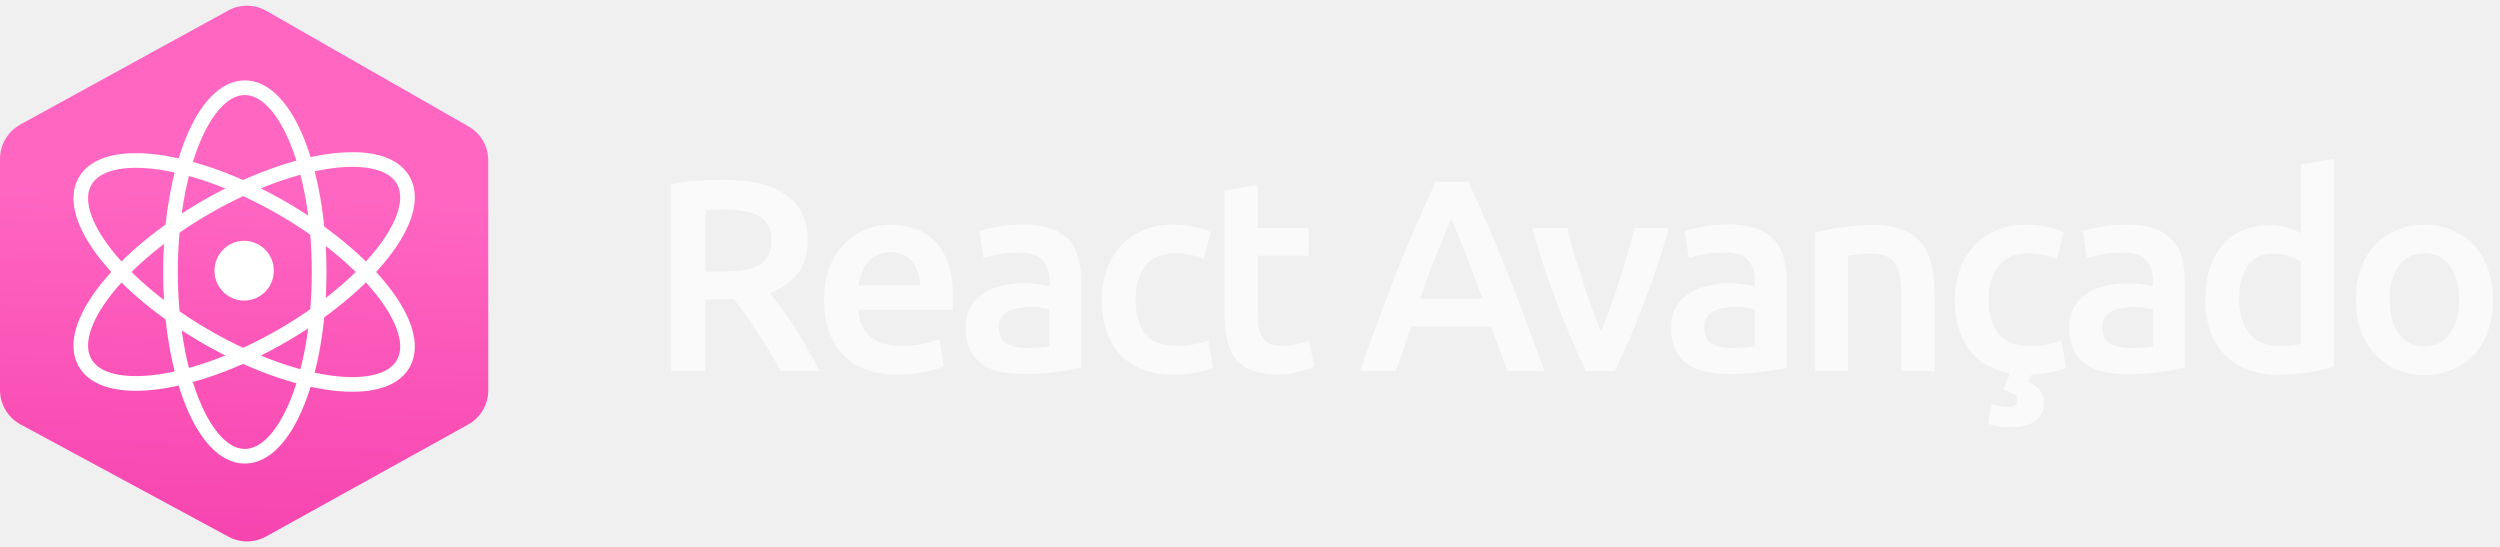
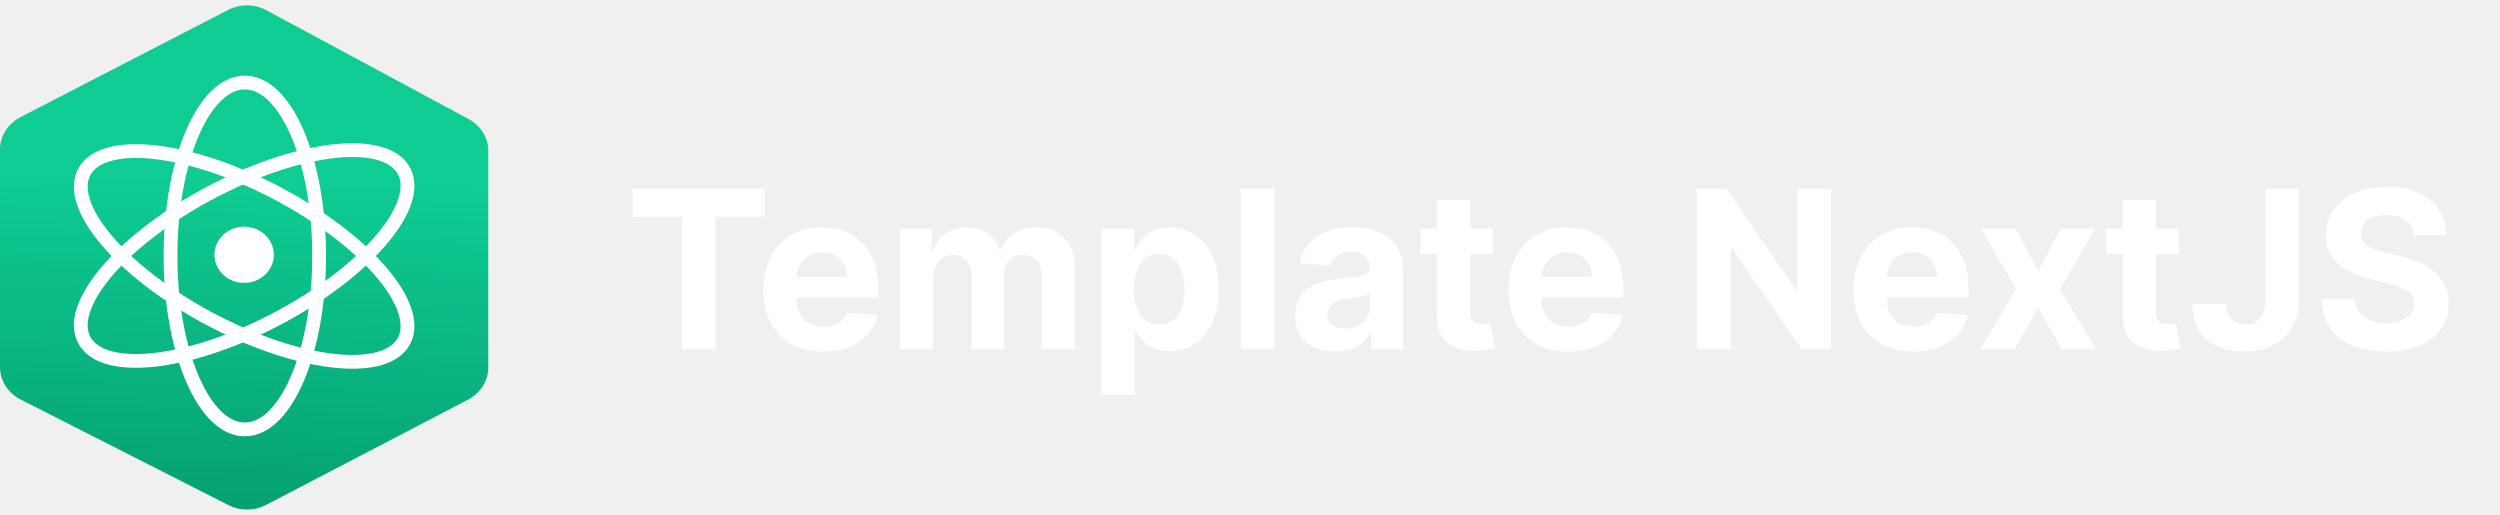
- <svg xmlns="http://www.w3.org/2000/svg" fill="none" viewBox="0 0 256 56">
-   <path d="M2.08 12.75L23.36 1.08a4 4 0 013.91.03L48 12.96A4 4 0 0150 16.43v23.54a4 4 0 01-2.06 3.5l-20.7 11.47a4 4 0 01-3.84.02L2.1 43.46A4 4 0 010 39.94V16.26a4 4 0 012.08-3.5z" fill="url(#paint0_linear)" />
-   <ellipse rx="7.65" ry="18.78" transform="matrix(-.49197 .87061 .8678 .49693 25 27.9)" stroke="#fff" stroke-width="1.5" />
-   <ellipse rx="7.65" ry="18.78" transform="matrix(-.49197 -.87061 .8678 -.49693 25 27.8)" stroke="#fff" stroke-width="1.5" />
-   <ellipse cx="25.07" cy="27.85" rx="7.61" ry="18.87" transform="rotate(180 25.07 27.85)" stroke="#fff" stroke-width="1.5" />
-   <ellipse cx="25.01" cy="27.73" rx="3.06" ry="3.04" transform="rotate(-90 25 27.73)" fill="#fff" />
-   <path d="M74.06 18.4c2.8 0 4.93.51 6.4 1.54 1.5 1.03 2.25 2.6 2.25 4.7 0 2.64-1.3 4.42-3.9 5.35a41.65 41.65 0 013.92 5.8c.44.74.82 1.48 1.16 2.21h-3.95a40.42 40.42 0 00-2.4-4c-.42-.66-.83-1.26-1.24-1.82-.41-.58-.8-1.1-1.15-1.54l-.67.02h-2.24V38H68.7V18.88c.86-.2 1.77-.31 2.74-.37a34.3 34.3 0 012.6-.11zm.25 3.05c-.75 0-1.44.03-2.07.09v6.27h1.54c.86 0 1.61-.05 2.27-.14.65-.1 1.19-.26 1.62-.5.45-.25.78-.58 1-.99.23-.4.34-.93.34-1.56 0-.6-.1-1.1-.33-1.52a2.47 2.47 0 00-.98-.98c-.41-.24-.9-.4-1.49-.5-.58-.11-1.21-.17-1.9-.17zm10.07 9.3c0-1.29.19-2.42.56-3.39.4-.97.9-1.77 1.54-2.4a6.6 6.6 0 014.7-1.96c2.02 0 3.59.62 4.7 1.87 1.15 1.25 1.72 3.12 1.72 5.6l-.03.64c0 .23-.01.43-.03.62h-9.66c.1 1.17.5 2.09 1.23 2.74.75.64 1.82.95 3.22.95a10.35 10.35 0 003.87-.7l.44 2.78a6.26 6.26 0 01-1.9.56 12.6 12.6 0 01-2.83.3c-1.29 0-2.4-.18-3.36-.56a6.48 6.48 0 01-2.35-1.6 6.7 6.7 0 01-1.37-2.4 9.97 9.97 0 01-.45-3.05zm9.83-1.51c0-.47-.07-.9-.2-1.32-.13-.43-.33-.8-.59-1.1a2.37 2.37 0 00-.92-.72 2.73 2.73 0 00-1.29-.28 3.11 3.11 0 00-3 2.16c-.14.4-.25.83-.3 1.26h6.3zm10.87 6.38c1.05 0 1.84-.06 2.38-.17V31.7a6.63 6.63 0 00-1.99-.25c-.37 0-.75.03-1.15.08a3.7 3.7 0 00-1.03.31c-.3.15-.54.36-.73.64-.19.27-.28.6-.28 1.01 0 .8.25 1.36.76 1.68a4 4 0 002.04.45zm-.28-12.63a8.3 8.3 0 012.83.42 4.21 4.21 0 012.8 3.02c.2.72.3 1.5.3 2.36v8.87c-.52.12-1.31.25-2.37.4-1.05.16-2.23.25-3.56.25-.88 0-1.68-.09-2.4-.25a5.2 5.2 0 01-1.88-.82 4 4 0 01-1.2-1.45 5.2 5.2 0 01-.43-2.21c0-.84.16-1.55.48-2.13.33-.58.78-1.05 1.34-1.4a5.4 5.4 0 011.93-.79 10.55 10.55 0 014.82.06v-.56c0-.4-.05-.77-.14-1.12-.1-.35-.26-.66-.5-.92-.23-.28-.54-.5-.93-.65a3.89 3.89 0 00-1.43-.22 12.8 12.8 0 00-3.75.56l-.42-2.75a14.7 14.7 0 014.5-.67zm8.01 7.7c0-1.08.17-2.09.5-3.02a7.3 7.3 0 011.44-2.47c.63-.69 1.4-1.23 2.3-1.62.89-.4 1.9-.59 3.02-.59 1.38 0 2.68.25 3.92.76l-.73 2.77a7.6 7.6 0 00-2.92-.59c-1.32 0-2.33.42-3.02 1.26-.69.82-1.03 1.99-1.03 3.5 0 1.46.32 2.62.97 3.47.66.84 1.76 1.26 3.3 1.26a8.7 8.7 0 003.17-.58l.48 2.8c-.38.18-.94.35-1.7.5-.76.15-1.53.22-2.33.22a8.79 8.79 0 01-3.28-.56 6.58 6.58 0 01-2.3-1.6c-.6-.68-1.04-1.5-1.34-2.43-.3-.95-.45-1.98-.45-3.08zm12.6-11.2l3.38-.56v4.43H134v2.82h-5.2v5.97c0 1.17.18 2.01.55 2.52.38.5 1.01.75 1.9.75.62 0 1.16-.06 1.63-.2.49-.12.87-.24 1.15-.36l.56 2.7c-.4.16-.9.33-1.54.5-.64.18-1.38.28-2.24.28a7.2 7.2 0 01-2.63-.42 3.92 3.92 0 01-1.66-1.2 4.94 4.94 0 01-.86-1.94 12.2 12.2 0 01-.26-2.6V19.49zM154.33 38c-.26-.77-.53-1.52-.81-2.27-.28-.74-.56-1.51-.82-2.3h-8.17a83.8 83.8 0 01-.81 2.33l-.79 2.24h-3.67a333.28 333.28 0 013.98-10.72 195.8 195.8 0 013.78-8.68h3.33a144.25 144.25 0 013.75 8.68c.64 1.56 1.28 3.23 1.94 4.98.67 1.75 1.37 3.67 2.1 5.74h-3.81zm-5.71-15.65a120.1 120.1 0 00-3.2 8.23h6.39a187.52 187.52 0 00-3.2-8.23zM162.43 38a88.45 88.45 0 01-5.54-14.64h3.6l.7 2.66.88 2.82c.31.94.63 1.85.95 2.75l.92 2.38a87.54 87.54 0 002.72-7.95c.28-.96.52-1.84.73-2.66h3.5A91.1 91.1 0 01165.35 38h-2.92zm14.88-2.38c1.04 0 1.84-.06 2.38-.17V31.7a6.63 6.63 0 00-1.99-.25c-.37 0-.75.03-1.15.08a3.7 3.7 0 00-1.03.31c-.3.15-.55.36-.73.64-.19.27-.28.6-.28 1.01 0 .8.25 1.36.75 1.68a4 4 0 002.05.45zm-.28-12.63a8.3 8.3 0 012.83.42 4.21 4.21 0 012.8 3.02c.2.72.3 1.5.3 2.36v8.87c-.52.12-1.31.25-2.38.4-1.04.16-2.23.25-3.55.25-.88 0-1.68-.09-2.4-.25a5.2 5.2 0 01-1.88-.82 4 4 0 01-1.2-1.45 5.2 5.2 0 01-.43-2.21c0-.84.16-1.55.48-2.13.33-.58.78-1.05 1.34-1.4a5.4 5.4 0 011.93-.79 10.55 10.55 0 014.82.06v-.56c0-.4-.05-.77-.14-1.12-.1-.35-.26-.66-.5-.92-.23-.28-.54-.5-.93-.65a3.89 3.89 0 00-1.43-.22 12.8 12.8 0 00-3.75.56l-.42-2.75a14.7 14.7 0 014.5-.67zm8.82.84a22.64 22.64 0 016.02-.78c1.2 0 2.2.17 3 .5.8.32 1.44.78 1.9 1.37.49.58.82 1.3 1.01 2.13.2.82.31 1.73.31 2.72V38h-3.39v-7.7a10 10 0 00-.17-1.99c-.09-.56-.26-1-.5-1.34-.22-.36-.54-.6-.95-.76a3.7 3.7 0 00-1.46-.25c-.43 0-.88.03-1.34.08l-1.04.14V38h-3.39V23.83zM207.7 39.1c.6.28 1.01.6 1.24.95.24.36.36.8.36 1.32 0 .65-.28 1.21-.84 1.68-.56.47-1.4.7-2.52.7-.9 0-1.7-.12-2.38-.36l.4-2.02.72.2c.3.07.6.1.92.1.32 0 .56-.05.73-.16a.55.55 0 00.28-.5c0-.3-.13-.53-.4-.68a7.14 7.14 0 00-.77-.33l-.28-.09a9.54 9.54 0 01.7-1.68 7.19 7.19 0 01-2.53-.9 5.87 5.87 0 01-1.76-1.62 7.66 7.66 0 01-1.06-2.26c-.23-.84-.34-1.76-.34-2.75 0-1.08.17-2.09.5-3.02a7.3 7.3 0 011.43-2.47c.64-.69 1.4-1.23 2.3-1.62.9-.4 1.9-.59 3.02-.59 1.38 0 2.7.25 3.92.76l-.73 2.77a7.6 7.6 0 00-2.9-.59c-1.33 0-2.34.42-3.03 1.26-.7.82-1.04 1.99-1.04 3.5 0 1.46.33 2.62.98 3.47.66.84 1.76 1.26 3.3 1.26a8.7 8.7 0 003.17-.58l.48 2.8c-.34.16-.83.31-1.49.44-.65.13-1.33.22-2.04.26a7.65 7.65 0 00-.34.75zm10.38-3.47c1.05 0 1.84-.06 2.38-.17V31.7a6.63 6.63 0 00-1.99-.25c-.37 0-.75.03-1.14.08a3.7 3.7 0 00-1.04.31c-.3.15-.54.36-.73.64-.19.27-.28.6-.28 1.01 0 .8.25 1.36.76 1.68a4 4 0 002.04.45zm-.28-12.63a8.3 8.3 0 012.83.42 4.21 4.21 0 012.8 3.02c.2.72.3 1.5.3 2.36v8.87c-.51.12-1.3.25-2.37.4-1.05.16-2.23.25-3.56.25-.88 0-1.68-.09-2.4-.25a5.2 5.2 0 01-1.88-.82 4 4 0 01-1.2-1.45 5.2 5.2 0 01-.43-2.21c0-.84.16-1.55.48-2.13.34-.58.78-1.05 1.34-1.4a5.4 5.4 0 011.94-.79 10.55 10.55 0 014.81.06v-.56c0-.4-.04-.77-.14-1.12-.1-.35-.26-.66-.5-.92-.23-.28-.53-.5-.93-.65a3.89 3.89 0 00-1.42-.22 12.8 12.8 0 00-3.76.56l-.42-2.75a14.7 14.7 0 014.5-.67zm11.49 7.65c0 1.49.35 2.67 1.06 3.52.71.84 1.69 1.26 2.94 1.26.54 0 1-.01 1.37-.05.4-.06.71-.11.95-.17v-8.4c-.3-.2-.7-.4-1.2-.56-.49-.19-1-.28-1.57-.28-1.23 0-2.14.42-2.71 1.26a6.09 6.09 0 00-.84 3.42zm9.71 6.91a20.01 20.01 0 01-5.74.81c-1.16 0-2.2-.17-3.1-.53a6.7 6.7 0 01-2.36-1.51 7.15 7.15 0 01-1.48-2.4 9.54 9.54 0 01-.5-3.2c0-1.16.13-2.2.41-3.14.3-.95.73-1.76 1.3-2.43a5.54 5.54 0 012.04-1.54 6.5 6.5 0 012.77-.56c.7 0 1.33.08 1.88.25.54.17 1 .35 1.4.56v-7.03l3.38-.56v21.28zm16.29-6.89c0 1.16-.17 2.22-.5 3.17a6.38 6.38 0 01-3.67 4c-.86.38-1.81.56-2.86.56-1.04 0-2-.18-2.85-.56-.86-.37-1.6-.9-2.22-1.57a7.36 7.36 0 01-1.45-2.43c-.34-.95-.5-2-.5-3.17 0-1.15.16-2.2.5-3.13a6.42 6.42 0 013.7-3.98c.85-.37 1.8-.56 2.82-.56a7.01 7.01 0 015.07 2.1 7 7 0 011.43 2.44c.35.93.53 1.98.53 3.13zm-3.47 0c0-1.45-.32-2.6-.95-3.44a3.02 3.02 0 00-2.6-1.29c-1.13 0-2 .43-2.64 1.29a5.71 5.71 0 00-.92 3.44c0 1.48.3 2.65.92 3.5a3.1 3.1 0 002.63 1.3c1.12 0 1.99-.44 2.6-1.3.64-.85.96-2.02.96-3.5z" fill="#FAFAFA" />
+ <svg xmlns="http://www.w3.org/2000/svg" width="272" height="56" viewBox="0 0 272 56" fill="none">
+   <g clip-path="url(#clip0_1_3)">
+     <path d="M2.21 12.75L24.82 1.08C25.457 0.75 26.174 0.579 26.901 0.585C27.629 0.59 28.343 0.771 28.974 1.11L51 12.96C51.647 13.312 52.184 13.818 52.557 14.427C52.93 15.036 53.126 15.727 53.125 16.43V39.97C53.125 40.684 52.923 41.385 52.538 42.001C52.153 42.616 51.6 43.124 50.936 43.47L28.942 54.94C28.319 55.265 27.618 55.437 26.905 55.441C26.192 55.444 25.49 55.279 24.863 54.96L2.231 43.46C1.557 43.117 0.993 42.609 0.6 41.989C0.207 41.37 -1.089e-05 40.662 4.28902e-10 39.94L4.28902e-10 16.26C0.002 15.544 0.208 14.841 0.596 14.226C0.985 13.61 1.542 13.104 2.21 12.76V12.75Z" fill="url(#paint0_linear_1_3)" />
+     <path d="M43.878 37.232C41.67 40.911 32.127 39.714 22.564 34.56C13 29.406 7.038 22.246 9.247 18.568C11.455 14.889 20.998 16.086 30.561 21.24C40.125 26.394 46.087 33.554 43.878 37.232Z" stroke="white" stroke-width="1.5" />
+     <path d="M43.878 18.468C41.67 14.789 32.127 15.986 22.564 21.14C13 26.294 7.038 33.454 9.247 37.132C11.455 40.811 20.998 39.614 30.561 34.46C40.125 29.306 46.087 22.146 43.878 18.468Z" stroke="white" stroke-width="1.5" />
+     <path d="M26.637 8.98C22.171 8.98 18.551 17.428 18.551 27.85C18.551 38.272 22.171 46.72 26.637 46.72C31.102 46.72 34.722 38.272 34.722 27.85C34.722 17.428 31.102 8.98 26.637 8.98Z" stroke="white" stroke-width="1.5" />
+     <path d="M29.793 27.72C29.793 26.03 28.346 24.66 26.562 24.66C24.779 24.66 23.332 26.03 23.332 27.72C23.332 29.41 24.779 30.78 26.562 30.78C28.346 30.78 29.793 29.41 29.793 27.72Z" fill="white" />
+     <path d="M68.852 23.588V20.546H83.188V23.588H77.844V38H74.196V23.588H68.852ZM89.548 38.256C88.201 38.256 87.042 37.983 86.07 37.438C85.104 36.886 84.36 36.108 83.837 35.102C83.315 34.091 83.053 32.895 83.053 31.514C83.053 30.168 83.315 28.986 83.837 27.969C84.36 26.952 85.096 26.159 86.045 25.591C86.999 25.023 88.119 24.739 89.403 24.739C90.266 24.739 91.07 24.878 91.815 25.156C92.565 25.429 93.218 25.841 93.775 26.392C94.337 26.943 94.775 27.636 95.087 28.472C95.4 29.301 95.556 30.273 95.556 31.386V32.383H84.502V30.134H92.138C92.138 29.611 92.025 29.148 91.798 28.744C91.57 28.341 91.255 28.026 90.852 27.798C90.454 27.565 89.991 27.449 89.462 27.449C88.911 27.449 88.423 27.577 87.996 27.832C87.576 28.082 87.246 28.421 87.008 28.847C86.769 29.267 86.647 29.736 86.641 30.253V32.392C86.641 33.04 86.761 33.599 86.999 34.071C87.244 34.543 87.587 34.906 88.031 35.162C88.474 35.418 88.999 35.545 89.607 35.545C90.011 35.545 90.38 35.489 90.715 35.375C91.05 35.261 91.337 35.091 91.576 34.864C91.815 34.636 91.996 34.358 92.121 34.028L95.479 34.25C95.309 35.057 94.96 35.761 94.431 36.364C93.908 36.96 93.232 37.426 92.403 37.761C91.579 38.091 90.627 38.256 89.548 38.256ZM97.925 38V24.909H101.386V27.219H101.539C101.812 26.452 102.266 25.847 102.903 25.403C103.539 24.96 104.3 24.739 105.187 24.739C106.085 24.739 106.849 24.963 107.479 25.412C108.11 25.855 108.531 26.457 108.741 27.219H108.877C109.144 26.469 109.627 25.869 110.326 25.421C111.031 24.966 111.863 24.739 112.823 24.739C114.045 24.739 115.036 25.128 115.798 25.906C116.565 26.679 116.948 27.776 116.948 29.196V38H113.326V29.912C113.326 29.185 113.133 28.639 112.746 28.276C112.36 27.912 111.877 27.73 111.298 27.73C110.638 27.73 110.124 27.94 109.755 28.361C109.386 28.776 109.201 29.324 109.201 30.006V38H105.681V29.835C105.681 29.193 105.496 28.682 105.127 28.301C104.763 27.921 104.283 27.73 103.687 27.73C103.283 27.73 102.92 27.832 102.596 28.037C102.278 28.236 102.025 28.517 101.837 28.881C101.65 29.239 101.556 29.659 101.556 30.142V38H97.925ZM119.816 42.909V24.909H123.396V27.108H123.558C123.717 26.756 123.947 26.398 124.248 26.034C124.555 25.665 124.952 25.358 125.441 25.114C125.935 24.864 126.549 24.739 127.282 24.739C128.237 24.739 129.117 24.989 129.924 25.489C130.731 25.983 131.376 26.73 131.859 27.73C132.342 28.724 132.583 29.972 132.583 31.472C132.583 32.932 132.347 34.165 131.876 35.17C131.41 36.17 130.773 36.929 129.967 37.446C129.165 37.957 128.268 38.213 127.273 38.213C126.569 38.213 125.969 38.097 125.475 37.864C124.987 37.631 124.586 37.338 124.273 36.986C123.961 36.628 123.722 36.267 123.558 35.903H123.447V42.909H119.816ZM123.37 31.454C123.37 32.233 123.478 32.912 123.694 33.492C123.91 34.071 124.222 34.523 124.631 34.847C125.04 35.165 125.538 35.324 126.123 35.324C126.714 35.324 127.214 35.162 127.623 34.838C128.032 34.508 128.342 34.054 128.552 33.474C128.768 32.889 128.876 32.216 128.876 31.454C128.876 30.699 128.771 30.034 128.56 29.46C128.35 28.886 128.04 28.438 127.631 28.114C127.222 27.79 126.719 27.628 126.123 27.628C125.532 27.628 125.032 27.784 124.623 28.097C124.219 28.409 123.91 28.852 123.694 29.426C123.478 30 123.37 30.676 123.37 31.454ZM138.634 20.546V38H135.004V20.546H138.634ZM145.276 38.247C144.44 38.247 143.696 38.102 143.043 37.812C142.389 37.517 141.872 37.082 141.491 36.508C141.116 35.929 140.929 35.207 140.929 34.344C140.929 33.617 141.063 33.006 141.33 32.511C141.597 32.017 141.96 31.619 142.42 31.318C142.881 31.017 143.403 30.79 143.989 30.636C144.58 30.483 145.199 30.375 145.847 30.312C146.608 30.233 147.222 30.159 147.688 30.091C148.153 30.017 148.491 29.909 148.702 29.767C148.912 29.625 149.017 29.415 149.017 29.136V29.085C149.017 28.546 148.847 28.128 148.506 27.832C148.17 27.537 147.693 27.389 147.074 27.389C146.42 27.389 145.901 27.534 145.514 27.824C145.128 28.108 144.872 28.466 144.747 28.898L141.389 28.625C141.56 27.829 141.895 27.142 142.395 26.562C142.895 25.977 143.54 25.528 144.33 25.216C145.125 24.898 146.045 24.739 147.091 24.739C147.818 24.739 148.514 24.824 149.179 24.994C149.849 25.165 150.443 25.429 150.96 25.787C151.483 26.145 151.895 26.605 152.196 27.168C152.497 27.724 152.648 28.392 152.648 29.171V38H149.205V36.185H149.102C148.892 36.594 148.611 36.955 148.259 37.267C147.906 37.574 147.483 37.815 146.989 37.992C146.494 38.162 145.923 38.247 145.276 38.247ZM146.315 35.742C146.849 35.742 147.321 35.636 147.73 35.426C148.139 35.21 148.46 34.92 148.693 34.557C148.926 34.193 149.043 33.781 149.043 33.321V31.932C148.929 32.006 148.773 32.074 148.574 32.136C148.381 32.193 148.162 32.247 147.918 32.298C147.673 32.344 147.429 32.386 147.185 32.426C146.94 32.46 146.719 32.492 146.52 32.52C146.094 32.582 145.722 32.682 145.403 32.818C145.085 32.955 144.838 33.139 144.662 33.372C144.486 33.599 144.398 33.883 144.398 34.224C144.398 34.719 144.577 35.097 144.935 35.358C145.298 35.614 145.759 35.742 146.315 35.742ZM162.428 24.909V27.636H154.544V24.909H162.428ZM156.334 21.773H159.964V33.977C159.964 34.312 160.016 34.574 160.118 34.761C160.22 34.943 160.362 35.071 160.544 35.145C160.732 35.219 160.947 35.256 161.192 35.256C161.362 35.256 161.533 35.242 161.703 35.213C161.874 35.179 162.004 35.153 162.095 35.136L162.666 37.838C162.484 37.895 162.229 37.96 161.899 38.034C161.57 38.114 161.169 38.162 160.697 38.179C159.822 38.213 159.055 38.097 158.396 37.83C157.743 37.562 157.234 37.148 156.871 36.585C156.507 36.023 156.328 35.312 156.334 34.455V21.773ZM170.618 38.256C169.271 38.256 168.112 37.983 167.141 37.438C166.175 36.886 165.43 36.108 164.908 35.102C164.385 34.091 164.124 32.895 164.124 31.514C164.124 30.168 164.385 28.986 164.908 27.969C165.43 26.952 166.166 26.159 167.115 25.591C168.07 25.023 169.189 24.739 170.473 24.739C171.337 24.739 172.141 24.878 172.885 25.156C173.635 25.429 174.288 25.841 174.845 26.392C175.408 26.943 175.845 27.636 176.158 28.472C176.47 29.301 176.626 30.273 176.626 31.386V32.383H165.572V30.134H173.209C173.209 29.611 173.095 29.148 172.868 28.744C172.641 28.341 172.325 28.026 171.922 27.798C171.524 27.565 171.061 27.449 170.533 27.449C169.982 27.449 169.493 27.577 169.067 27.832C168.646 28.082 168.317 28.421 168.078 28.847C167.839 29.267 167.717 29.736 167.712 30.253V32.392C167.712 33.04 167.831 33.599 168.07 34.071C168.314 34.543 168.658 34.906 169.101 35.162C169.544 35.418 170.07 35.545 170.678 35.545C171.081 35.545 171.45 35.489 171.786 35.375C172.121 35.261 172.408 35.091 172.646 34.864C172.885 34.636 173.067 34.358 173.192 34.028L176.55 34.25C176.379 35.057 176.03 35.761 175.501 36.364C174.979 36.96 174.303 37.426 173.473 37.761C172.649 38.091 171.697 38.256 170.618 38.256ZM199.218 20.546V38H196.031L188.437 27.014H188.309V38H184.619V20.546H187.857L195.391 31.523H195.545V20.546H199.218ZM208.165 38.256C206.818 38.256 205.659 37.983 204.688 37.438C203.722 36.886 202.977 36.108 202.455 35.102C201.932 34.091 201.67 32.895 201.67 31.514C201.67 30.168 201.932 28.986 202.455 27.969C202.977 26.952 203.713 26.159 204.662 25.591C205.616 25.023 206.736 24.739 208.02 24.739C208.884 24.739 209.688 24.878 210.432 25.156C211.182 25.429 211.835 25.841 212.392 26.392C212.955 26.943 213.392 27.636 213.705 28.472C214.017 29.301 214.173 30.273 214.173 31.386V32.383H203.119V30.134H210.756C210.756 29.611 210.642 29.148 210.415 28.744C210.188 28.341 209.872 28.026 209.469 27.798C209.071 27.565 208.608 27.449 208.08 27.449C207.528 27.449 207.04 27.577 206.614 27.832C206.193 28.082 205.864 28.421 205.625 28.847C205.386 29.267 205.264 29.736 205.259 30.253V32.392C205.259 33.04 205.378 33.599 205.616 34.071C205.861 34.543 206.205 34.906 206.648 35.162C207.091 35.418 207.616 35.545 208.224 35.545C208.628 35.545 208.997 35.489 209.332 35.375C209.668 35.261 209.955 35.091 210.193 34.864C210.432 34.636 210.614 34.358 210.739 34.028L214.097 34.25C213.926 35.057 213.577 35.761 213.048 36.364C212.526 36.96 211.849 37.426 211.02 37.761C210.196 38.091 209.244 38.256 208.165 38.256ZM219.342 24.909L221.746 29.486L224.209 24.909H227.933L224.141 31.454L228.036 38H224.328L221.746 33.474L219.206 38H215.456L219.342 31.454L215.592 24.909H219.342ZM237.053 24.909V27.636H229.169V24.909H237.053ZM230.959 21.773H234.589V33.977C234.589 34.312 234.641 34.574 234.743 34.761C234.845 34.943 234.987 35.071 235.169 35.145C235.357 35.219 235.572 35.256 235.817 35.256C235.987 35.256 236.158 35.242 236.328 35.213C236.499 35.179 236.629 35.153 236.72 35.136L237.291 37.838C237.109 37.895 236.854 37.96 236.524 38.034C236.195 38.114 235.794 38.162 235.322 38.179C234.447 38.213 233.68 38.097 233.021 37.83C232.368 37.562 231.859 37.148 231.496 36.585C231.132 36.023 230.953 35.312 230.959 34.455V21.773ZM246.474 20.546H250.122V32.716C250.122 33.841 249.869 34.818 249.364 35.648C248.864 36.477 248.168 37.117 247.276 37.565C246.384 38.014 245.347 38.239 244.165 38.239C243.114 38.239 242.159 38.054 241.301 37.685C240.449 37.31 239.773 36.742 239.273 35.98C238.773 35.213 238.526 34.25 238.531 33.091H242.205C242.216 33.551 242.31 33.946 242.486 34.276C242.668 34.599 242.915 34.849 243.227 35.026C243.545 35.196 243.92 35.281 244.352 35.281C244.807 35.281 245.19 35.185 245.503 34.992C245.821 34.793 246.063 34.503 246.227 34.122C246.392 33.742 246.474 33.273 246.474 32.716V20.546ZM262.642 25.565C262.574 24.878 262.281 24.344 261.764 23.963C261.247 23.582 260.545 23.392 259.659 23.392C259.057 23.392 258.548 23.477 258.134 23.648C257.719 23.812 257.401 24.043 257.179 24.338C256.963 24.634 256.855 24.969 256.855 25.344C256.844 25.656 256.909 25.929 257.051 26.162C257.199 26.395 257.401 26.597 257.656 26.767C257.912 26.932 258.207 27.077 258.543 27.202C258.878 27.321 259.236 27.423 259.616 27.509L261.185 27.884C261.946 28.054 262.645 28.281 263.281 28.565C263.918 28.849 264.469 29.199 264.935 29.614C265.401 30.028 265.761 30.517 266.017 31.079C266.278 31.642 266.412 32.287 266.418 33.014C266.412 34.082 266.139 35.008 265.599 35.793C265.065 36.571 264.293 37.176 263.281 37.608C262.276 38.034 261.063 38.247 259.642 38.247C258.233 38.247 257.006 38.031 255.96 37.599C254.92 37.168 254.108 36.528 253.523 35.682C252.943 34.83 252.639 33.776 252.611 32.52H256.182C256.222 33.105 256.389 33.594 256.685 33.986C256.986 34.372 257.386 34.665 257.886 34.864C258.392 35.057 258.963 35.153 259.599 35.153C260.224 35.153 260.767 35.062 261.227 34.881C261.693 34.699 262.054 34.446 262.31 34.122C262.565 33.798 262.693 33.426 262.693 33.006C262.693 32.614 262.577 32.284 262.344 32.017C262.116 31.75 261.781 31.523 261.338 31.335C260.901 31.148 260.364 30.977 259.727 30.824L257.827 30.347C256.355 29.989 255.193 29.429 254.341 28.668C253.489 27.906 253.065 26.881 253.071 25.591C253.065 24.534 253.347 23.611 253.915 22.821C254.489 22.031 255.276 21.415 256.276 20.972C257.276 20.528 258.412 20.307 259.685 20.307C260.98 20.307 262.111 20.528 263.077 20.972C264.048 21.415 264.804 22.031 265.344 22.821C265.884 23.611 266.162 24.526 266.179 25.565H262.642Z" fill="white" />
+   </g>
  <defs>
-     <linearGradient id="paint0_linear" x1="24" y1="76" x2="26" y2="19.5" gradientUnits="userSpaceOnUse">
-       <stop stop-color="#F231A5" />
-       <stop offset="1" stop-color="#FF66C2" />
+     <linearGradient id="paint0_linear_1_3" x1="25.5" y1="76" x2="27.383" y2="19.492" gradientUnits="userSpaceOnUse">
+       <stop stop-color="#00875F" />
+       <stop offset="1" stop-color="#0FCC94" />
    </linearGradient>
+     <clipPath id="clip0_1_3">
+       <rect width="272" height="56" fill="white" />
+     </clipPath>
  </defs>
</svg>
